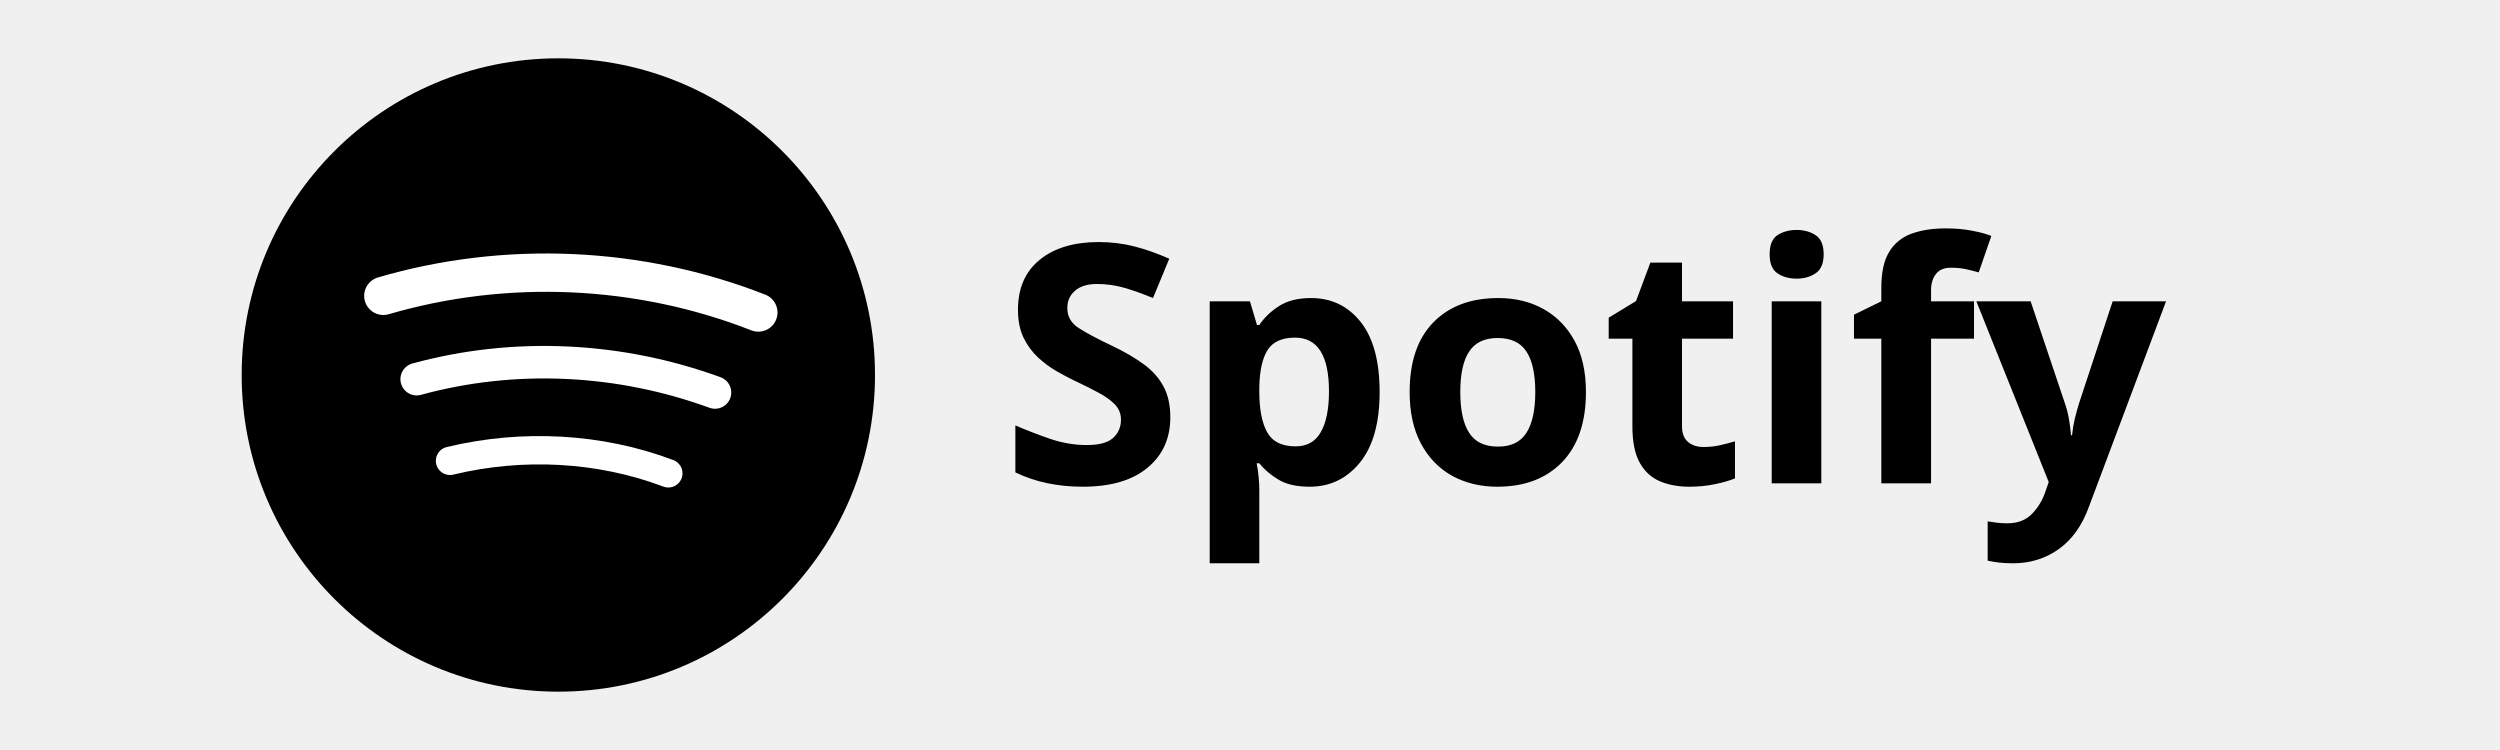
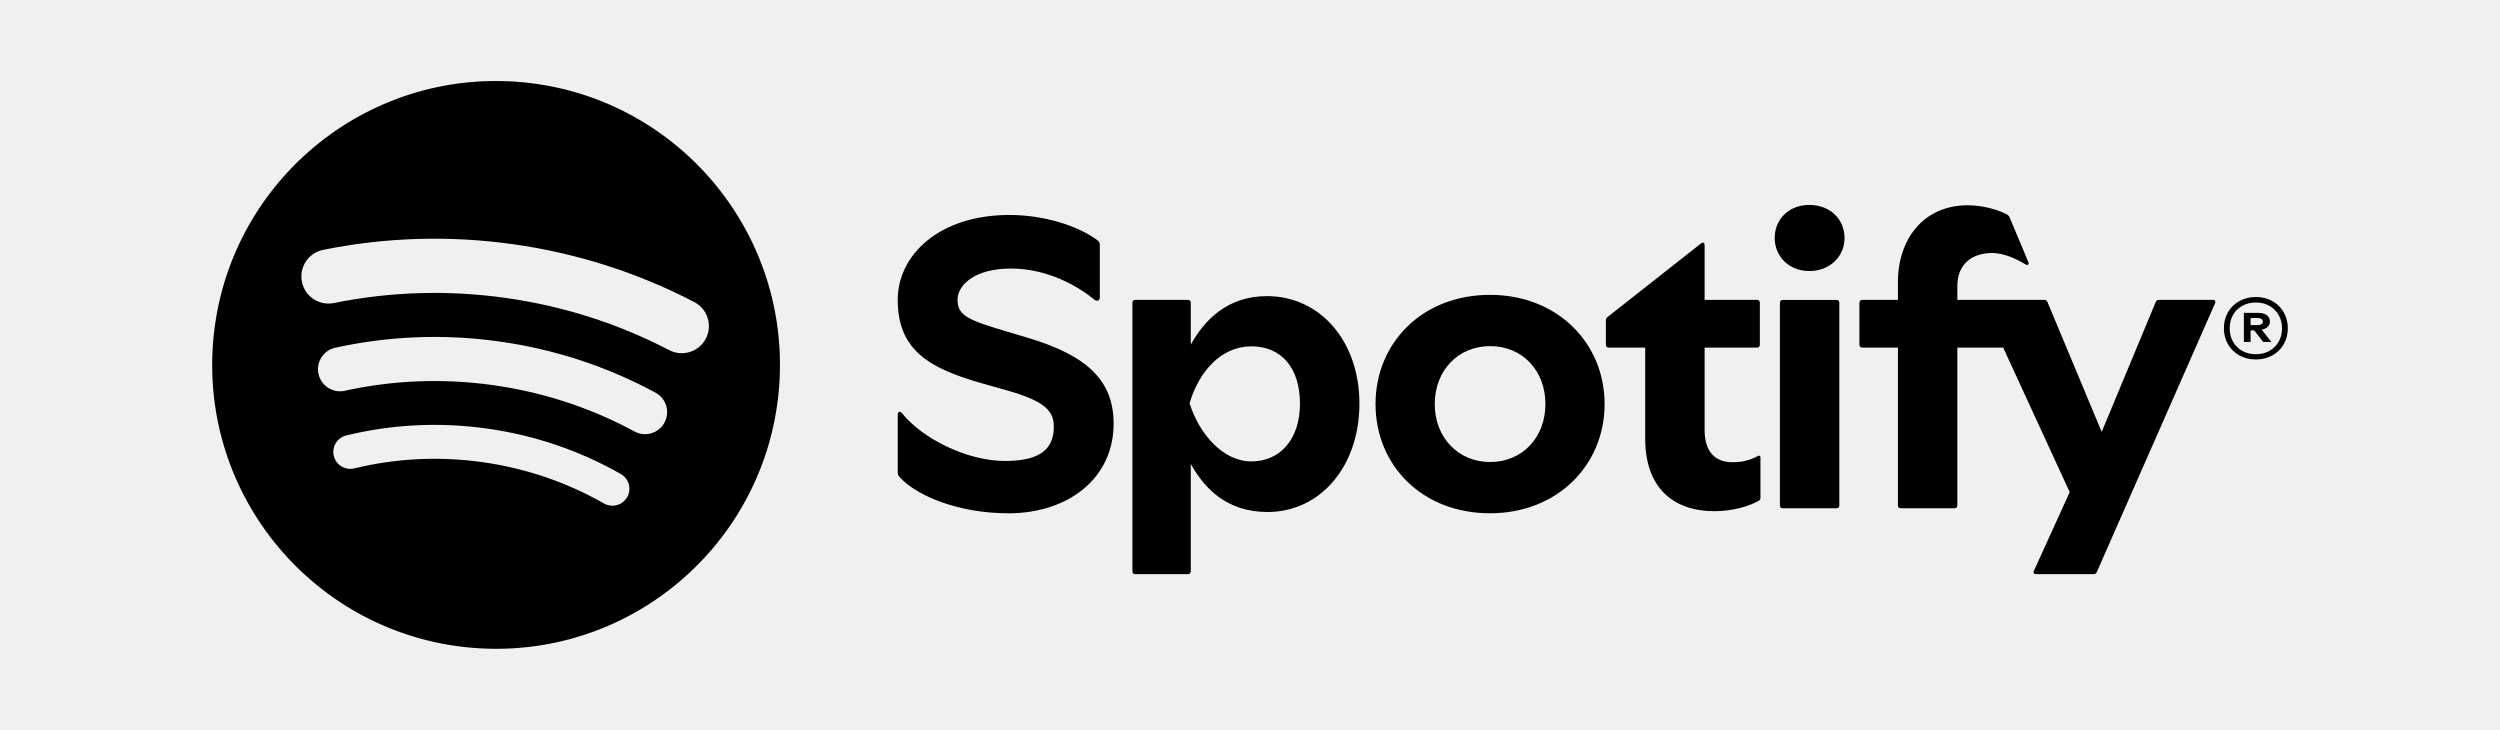
- <svg xmlns="http://www.w3.org/2000/svg" width="300" height="90" viewBox="0 0 300 90" role="img" aria-labelledby="spotifyTitle spotifyDesc">
-   <g fill="none" fill-rule="evenodd">
-     <circle cx="67" cy="45" r="38" fill="#000000" />
-     <path d="M46 35.5c14.7-4.3 30.7-3.6 45 2" stroke="#FFFFFF" stroke-width="4.6" stroke-linecap="round" />
-     <path d="M50 45.5c11.7-3.2 24.3-2.6 35.8 1.6" stroke="#FFFFFF" stroke-width="3.9" stroke-linecap="round" />
-     <path d="M54 55.3c8.7-2.1 18-1.6 26.2 1.5" stroke="#FFFFFF" stroke-width="3.4" stroke-linecap="round" />
-     <text x="120" y="58" font-family="Verdana, Geneva, sans-serif" font-size="40" font-weight="700" fill="#000000">Spotify</text>
-   </g>
+ <svg xmlns="http://www.w3.org/2000/svg" id="Layer_1" viewBox="-70 -28 963.46 281.25">
+   <defs>
+     <style>
+       .cls-1 {
+         stroke-width: 0px;
+       }
+     </style>
+   </defs>
+   <path class="cls-1" d="m125.52,3.31C65.14.91,14.26,47.91,11.86,108.29c-2.4,60.38,44.61,111.26,104.98,113.66,60.38,2.4,111.26-44.6,113.66-104.98C232.89,56.59,185.89,5.7,125.52,3.31Zm46.18,160.28c-1.36,2.4-4.01,3.6-6.59,3.24-.79-.11-1.58-.37-2.32-.79-14.46-8.23-30.22-13.59-46.84-15.93-16.62-2.34-33.25-1.53-49.42,2.4-3.51.85-7.04-1.3-7.89-4.81-.85-3.51,1.3-7.04,4.81-7.89,17.78-4.32,36.06-5.21,54.32-2.64,18.26,2.57,35.58,8.46,51.49,17.51,3.13,1.79,4.23,5.77,2.45,8.91Zm14.38-28.72c-2.23,4.12-7.39,5.66-11.51,3.43-16.92-9.15-35.24-15.16-54.45-17.86-19.21-2.7-38.47-1.97-57.26,2.16-1.02.22-2.03.26-3.01.12-3.41-.48-6.33-3.02-7.11-6.59-1.01-4.58,1.89-9.11,6.47-10.12,20.77-4.57,42.06-5.38,63.28-2.4,21.21,2.98,41.46,9.62,60.16,19.74,4.13,2.23,5.66,7.38,3.43,11.51Zm15.94-32.38c-2.1,4.04-6.47,6.13-10.73,5.53-1.15-.16-2.28-.52-3.37-1.08-19.7-10.25-40.92-17.02-63.07-20.13-22.15-3.11-44.42-2.45-66.18,1.97-5.66,1.15-11.17-2.51-12.32-8.16-1.15-5.66,2.51-11.17,8.16-12.32,24.1-4.89,48.74-5.62,73.25-2.18,24.51,3.44,47.99,10.94,69.81,22.29,5.12,2.66,7.11,8.97,4.45,14.09Z" />
+   <path class="cls-1" d="m318.54,169.81c-18.87,0-35.07-6.53-41.84-13.95-.64-.73-.73-1.13-.73-2.02v-22.09c0-1.05.89-1.45,1.61-.56,8.14,10.16,25.48,18.46,39.67,18.46,11.29,0,18.87-3.06,18.87-13.06,0-5.97-2.82-9.84-18.22-14.19l-8.87-2.5c-20.56-5.8-33.06-12.66-33.06-32.33,0-17.41,16.12-32.73,43.05-32.73,13.22,0,26.36,4.11,33.94,9.76.64.48.89.97.89,1.85v20.08c0,1.37-1.13,1.77-2.18.89-6.13-5.08-17.98-11.93-32.01-11.93s-20.64,6.29-20.64,12.09c0,6.13,4.27,7.82,19.51,12.34l7.58,2.26c23.46,7.01,33.06,16.85,33.06,33.14,0,20.96-17.41,34.51-40.63,34.51Zm164.39-42.09c0-12.82,8.87-22.33,21.37-22.33s21.28,9.51,21.28,22.33-8.87,22.33-21.28,22.33-21.37-9.51-21.37-22.33Zm21.28,42.09c26.04,0,44.18-18.62,44.18-42.09s-18.14-42.09-44.18-42.09-44.1,18.46-44.1,42.09,17.98,42.09,44.1,42.09Zm157.22-89.01v6.77h-13.71c-.73,0-1.13.4-1.13,1.13v16.12c0,.73.4,1.13,1.13,1.13h13.71v60.79c0,.73.4,1.13,1.13,1.13h20.64c.73,0,1.13-.4,1.13-1.13v-60.79h17.66l25.64,55.71-13.79,30.31c-.4.89.08,1.29.89,1.29h22.01c.73,0,1.05-.16,1.37-.89l45.55-103.52c.32-.73-.08-1.29-.89-1.29h-20.64c-.73,0-1.05.16-1.37.89l-20.8,49.99-20.88-49.99c-.32-.73-.64-.89-1.37-.89h-33.38v-5.32c0-8.71,5.89-12.74,13.46-12.74,4.51,0,9.43,2.34,12.9,4.43.81.48,1.37-.08,1.05-.81l-7.26-17.33c-.24-.56-.56-.89-1.13-1.21-3.55-1.85-9.35-3.47-15-3.47-17.09,0-26.93,13.06-26.93,29.67Zm-243,88.52c20.64,0,35.47-17.82,35.47-41.76s-15-41.44-35.64-41.44c-15.32,0-24.19,9.35-29.35,18.7v-16.12c0-.73-.4-1.13-1.13-1.13h-20.24c-.73,0-1.13.4-1.13,1.13v103.44c0,.73.4,1.13,1.13,1.13h20.24c.73,0,1.13-.4,1.13-1.13v-41.36c5.16,9.35,13.87,18.54,29.51,18.54Zm172.21-.32c6.77,0,13.3-1.77,17.17-4.03.56-.32.64-.64.64-1.21v-15.32c0-.81-.4-1.05-1.13-.64-2.34,1.29-5.4,2.34-9.59,2.34-6.61,0-10.8-3.87-10.8-12.42v-31.77h20.16c.73,0,1.13-.4,1.13-1.13v-16.12c0-.73-.4-1.13-1.13-1.13h-20.16v-21.04c0-.89-.56-1.37-1.37-.73l-36.04,28.38c-.48.4-.64.81-.64,1.45v9.19c0,.73.4,1.13,1.13,1.13h14.03v35.15c0,19.03,10.96,27.9,26.61,27.9Zm23.3-105.29c0,7.26,5.64,12.74,13.38,12.74s13.54-5.48,13.54-12.74-5.64-12.74-13.54-12.74-13.38,5.48-13.38,12.74Zm3.14,104.17h20.64c.73,0,1.13-.4,1.13-1.13v-78.04c0-.73-.4-1.13-1.13-1.13h-20.64c-.73,0-1.13.4-1.13,1.13v78.04c0,.73.4,1.13,1.13,1.13Zm-228.65-40.47c3.71-12.42,12.25-21.93,23.86-21.93s18.7,8.38,18.7,22.09-7.66,22.25-18.7,22.25-20.16-10.64-23.86-22.41Z" />
+   <path class="cls-1" d="m810.1,92.31c-1.06-1.83-2.53-3.26-4.41-4.3-1.88-1.03-3.98-1.55-6.32-1.55s-4.44.52-6.32,1.55c-1.88,1.04-3.35,2.47-4.41,4.3-1.06,1.83-1.59,3.9-1.59,6.21s.53,4.34,1.59,6.17c1.06,1.83,2.53,3.26,4.41,4.3,1.88,1.04,3.98,1.55,6.32,1.55s4.44-.52,6.32-1.55,3.35-2.47,4.41-4.3c1.06-1.83,1.59-3.88,1.59-6.17s-.53-4.38-1.59-6.21Zm-1.93,11.36c-.86,1.52-2.06,2.7-3.59,3.56-1.53.85-3.27,1.28-5.2,1.28s-3.72-.43-5.25-1.28c-1.53-.85-2.72-2.04-3.57-3.56-.85-1.51-1.27-3.23-1.27-5.15s.42-3.63,1.27-5.13c.85-1.5,2.04-2.68,3.57-3.53,1.53-.85,3.28-1.28,5.25-1.28s3.67.43,5.2,1.28c1.53.85,2.73,2.04,3.59,3.56.86,1.52,1.29,3.23,1.29,5.15s-.43,3.59-1.29,5.11Z" />
+   <path class="cls-1" d="m803.56,98.29c.82-.6,1.23-1.4,1.23-2.39s-.4-1.83-1.2-2.43c-.8-.6-1.96-.9-3.48-.9h-5.36v11.2h2.59v-4.45h1.41l3.41,4.45h3.18l-3.73-4.72c.79-.15,1.46-.4,1.96-.77Zm-3.86-.99h-2.36v-2.74h2.45c.73,0,1.29.11,1.68.34.39.23.59.58.59,1.06,0,.45-.21.79-.61,1.01-.41.23-.99.34-1.75.34Z" />
</svg>
